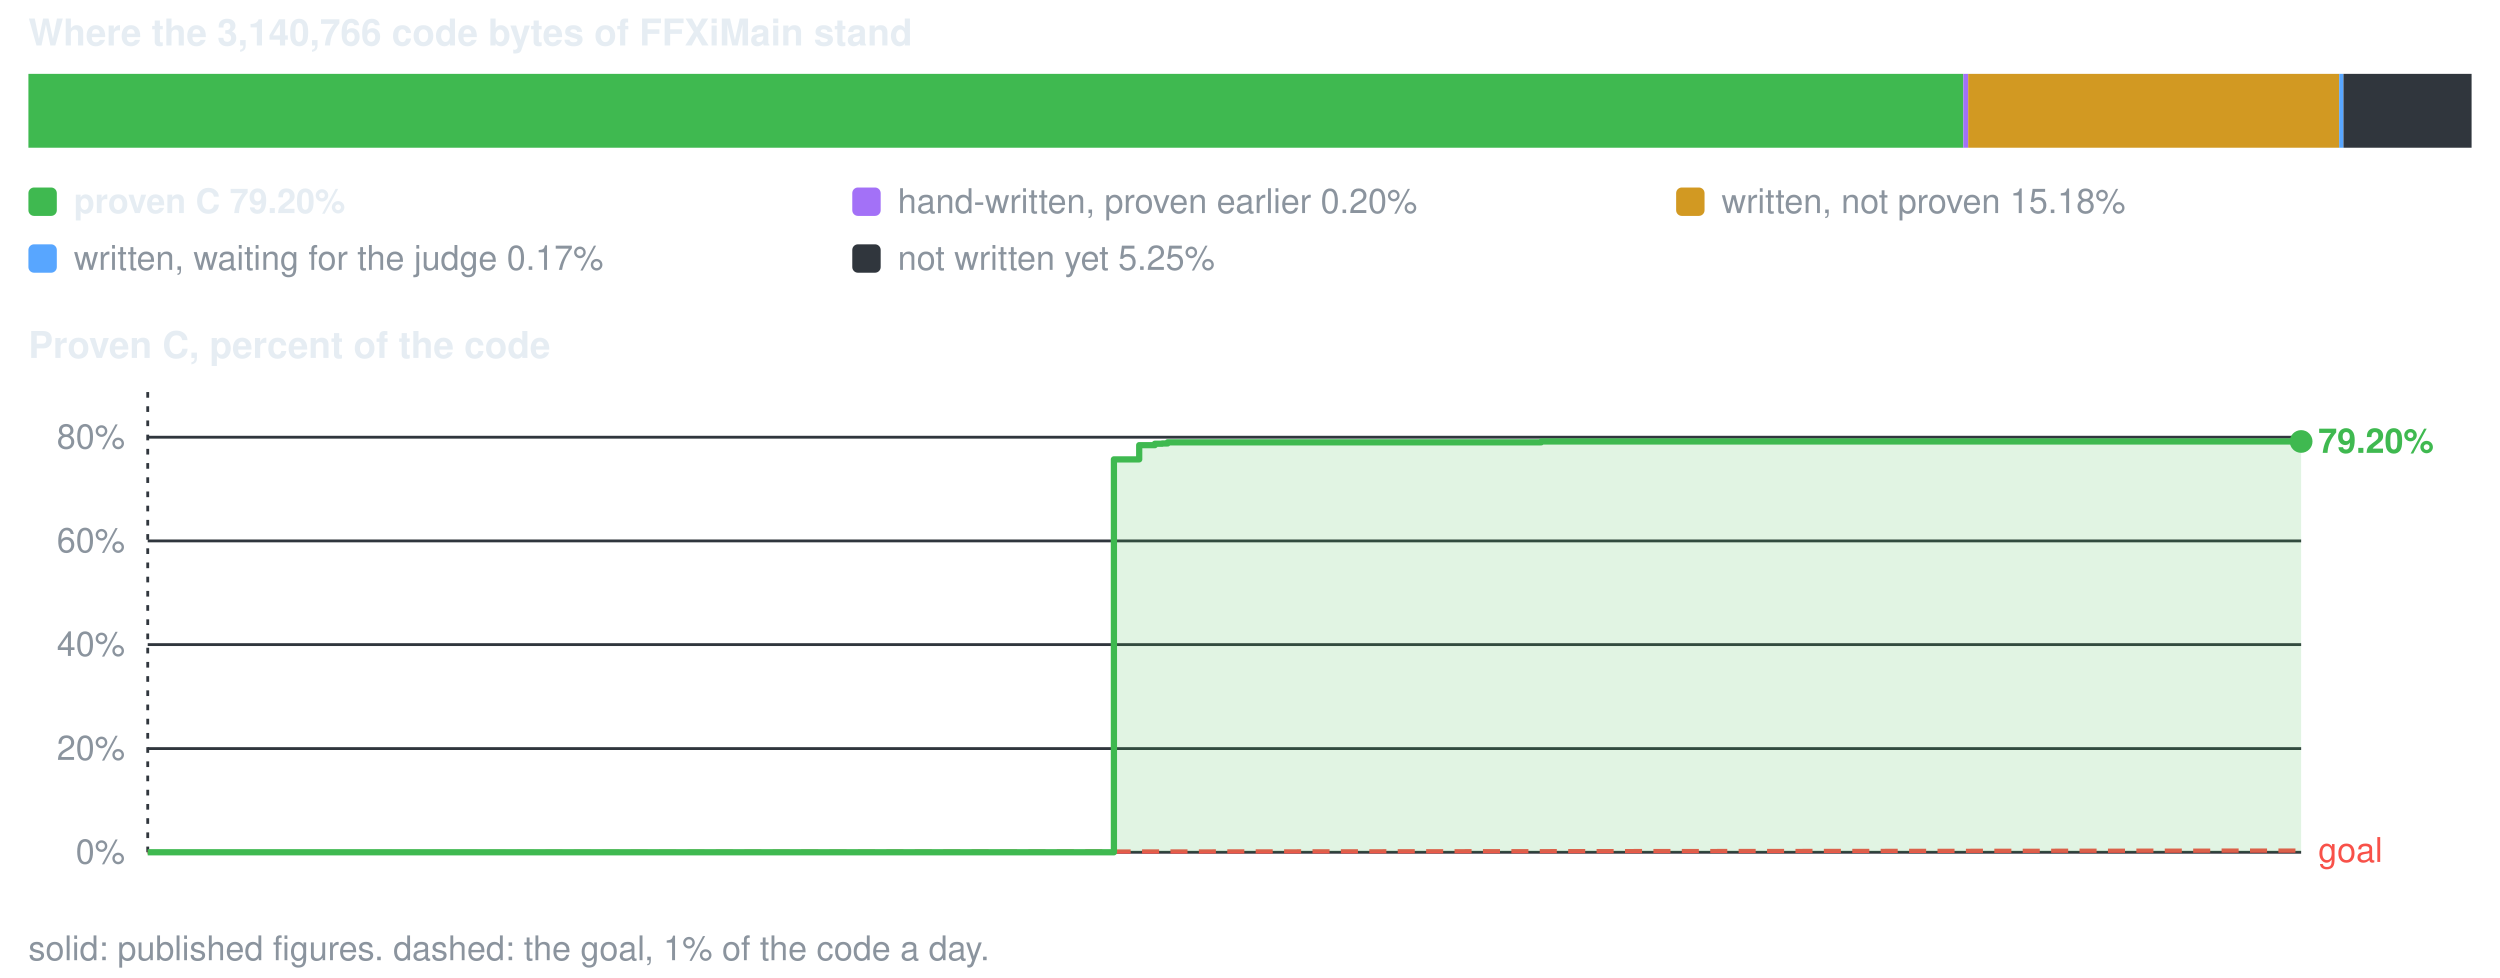
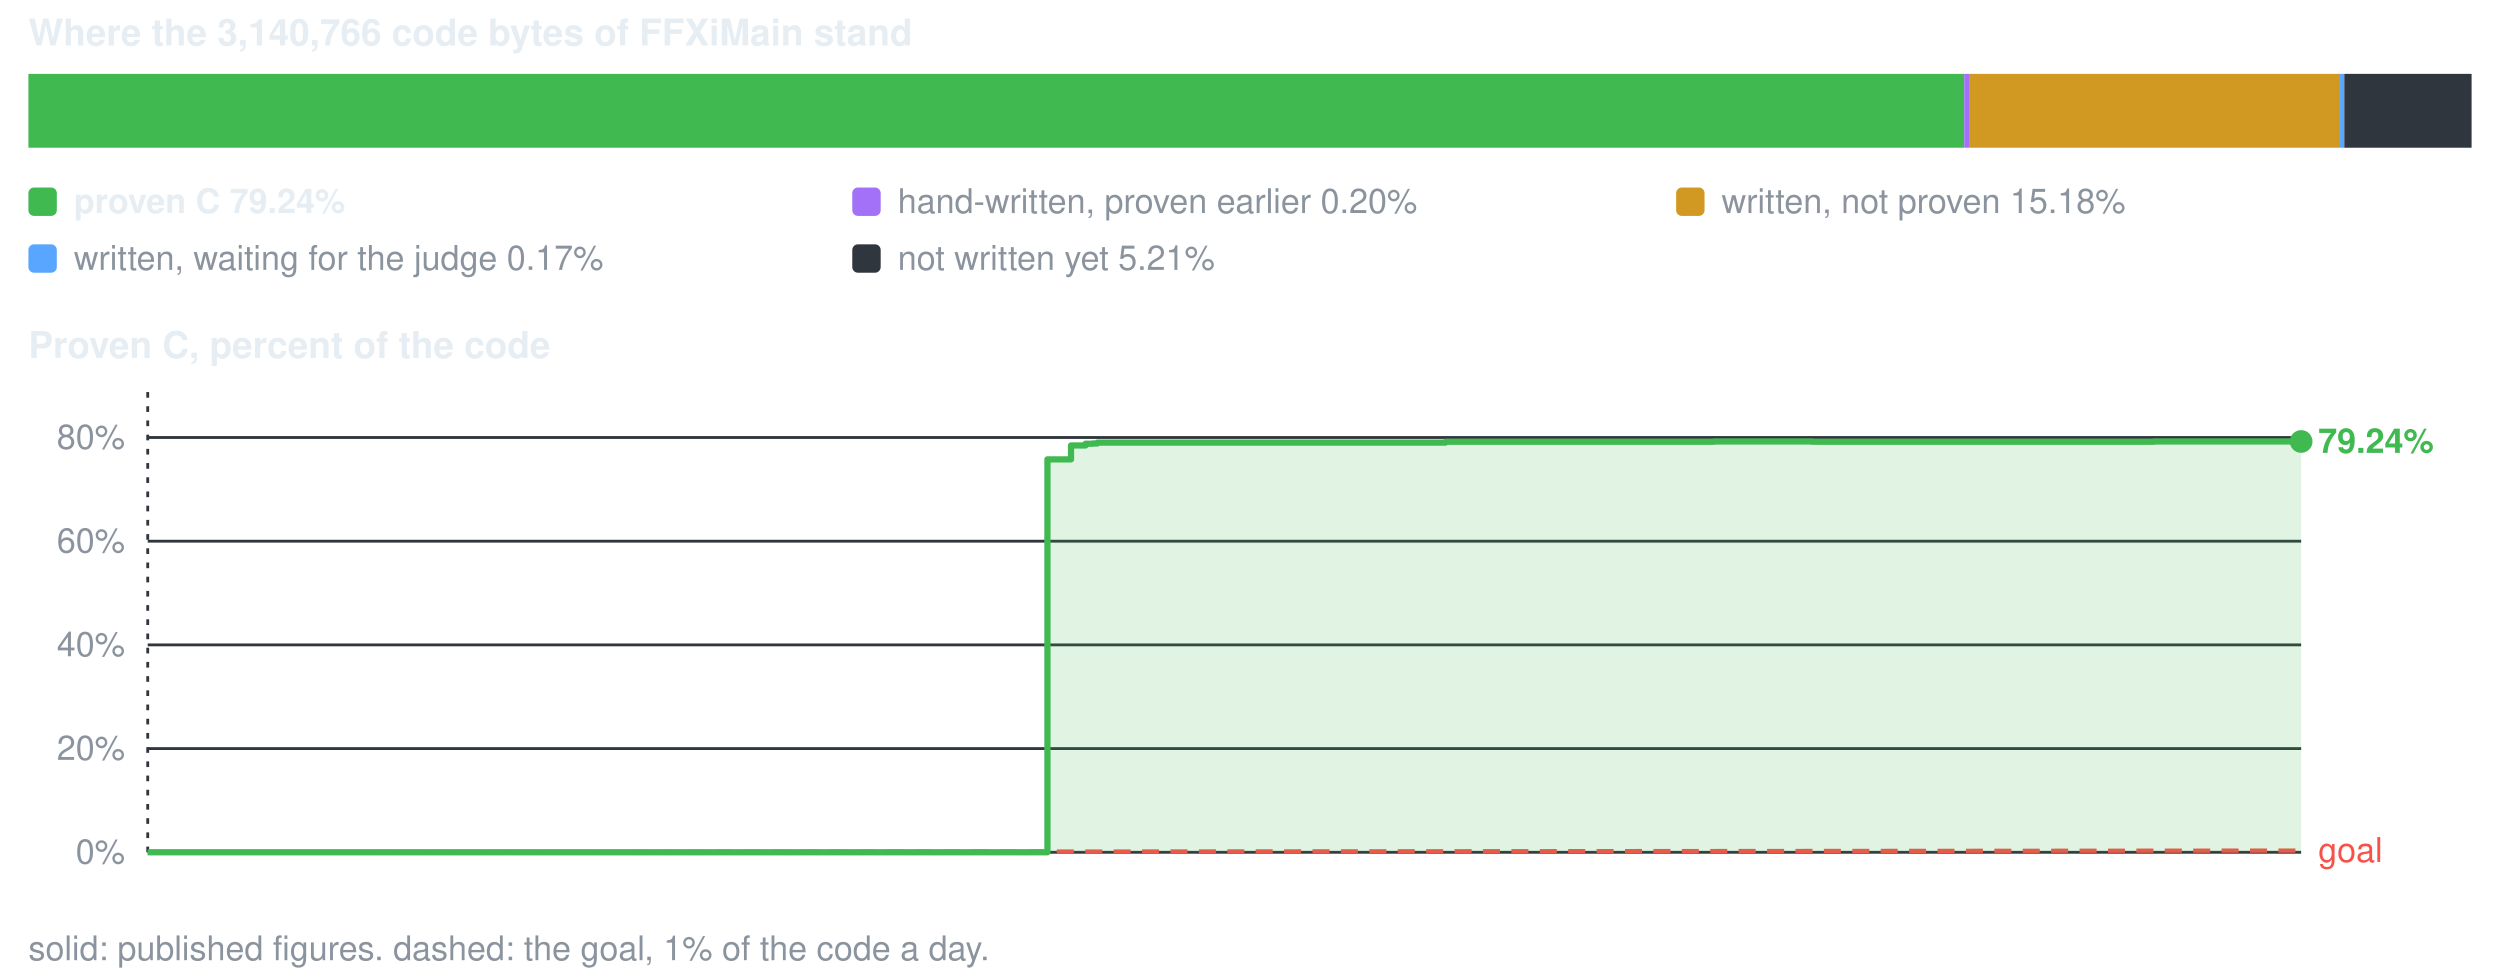
<svg xmlns="http://www.w3.org/2000/svg" viewBox="0 0 880 344" width="880" height="344" role="img" aria-label="conversion progress">
  <style>text{font-family:-apple-system,BlinkMacSystemFont,'Segoe UI',Helvetica,Arial,sans-serif;font-size:12px;fill:#8b949e}.s{fill:#e6edf3;font-weight:600}.b{font-size:13px}</style>
  <text x="10" y="16" class="s b">Where the 3,140,766 code bytes of FFXiMain stand</text>
-   <rect x="10.0" y="26" width="681.1" height="26" fill="#3fb950" />
-   <rect x="691.1" y="26" width="1.7" height="26" fill="#a371f7" />
-   <rect x="692.8" y="26" width="130.6" height="26" fill="#d29922" />
-   <rect x="823.4" y="26" width="1.5" height="26" fill="#58a6ff" />
-   <rect x="824.9" y="26" width="45.1" height="26" fill="#30363d" />
+   <rect x="10.0" y="26" width="681.4" height="26" fill="#3fb950" />
+   <rect x="691.4" y="26" width="1.7" height="26" fill="#a371f7" />
+   <rect x="693.1" y="26" width="130.6" height="26" fill="#d29922" />
+   <rect x="823.7" y="26" width="1.5" height="26" fill="#58a6ff" />
+   <rect x="825.2" y="26" width="44.8" height="26" fill="#30363d" />
  <rect x="10" y="66" width="10" height="10" rx="2" fill="#3fb950" />
-   <text x="26" y="75" class="s">proven C 79.20%</text>
+   <text x="26" y="75" class="s">proven C 79.24%</text>
  <rect x="300" y="66" width="10" height="10" rx="2" fill="#a371f7" />
  <text x="316" y="75">hand-written, proven earlier 0.20%</text>
  <rect x="590" y="66" width="10" height="10" rx="2" fill="#d29922" />
  <text x="606" y="75">written, not proven 15.18%</text>
  <rect x="10" y="86" width="10" height="10" rx="2" fill="#58a6ff" />
  <text x="26" y="95">written, waiting for the judge 0.17%</text>
  <rect x="300" y="86" width="10" height="10" rx="2" fill="#30363d" />
-   <text x="316" y="95">not written yet 5.25%</text>
+   <text x="316" y="95">not written yet 5.21%</text>
  <text x="10" y="126" class="s b">Proven C, percent of the code</text>
  <line x1="52" y1="300.0" x2="810" y2="300.0" stroke="#30363d" stroke-width="1" />
  <text x="44" y="304.0" text-anchor="end">0%</text>
  <line x1="52" y1="263.5" x2="810" y2="263.5" stroke="#30363d" stroke-width="1" />
  <text x="44" y="267.5" text-anchor="end">20%</text>
-   <line x1="52" y1="226.9" x2="810" y2="226.9" stroke="#30363d" stroke-width="1" />
-   <text x="44" y="230.9" text-anchor="end">40%</text>
-   <line x1="52" y1="190.4" x2="810" y2="190.4" stroke="#30363d" stroke-width="1" />
-   <text x="44" y="194.4" text-anchor="end">60%</text>
-   <line x1="52" y1="153.9" x2="810" y2="153.9" stroke="#30363d" stroke-width="1" />
-   <text x="44" y="157.9" text-anchor="end">80%</text>
+   <line x1="52" y1="227.0" x2="810" y2="227.0" stroke="#30363d" stroke-width="1" />
+   <text x="44" y="231.0" text-anchor="end">40%</text>
+   <line x1="52" y1="190.5" x2="810" y2="190.5" stroke="#30363d" stroke-width="1" />
+   <text x="44" y="194.5" text-anchor="end">60%</text>
+   <line x1="52" y1="154.0" x2="810" y2="154.0" stroke="#30363d" stroke-width="1" />
+   <text x="44" y="158.0" text-anchor="end">80%</text>
  <line x1="52.0" y1="138" x2="52.0" y2="300" stroke="#30363d" stroke-width="1" stroke-dasharray="2 3" />
  <line x1="52.0" y1="300.0" x2="810.0" y2="299.4" stroke="#f85149" stroke-width="1.5" stroke-dasharray="6 4" />
  <text x="816.0" y="303.4" style="fill:#f85149">goal</text>
-   <path d="M52.0 300.0 H392.1 V161.7 H401.0 V156.7 H406.5 V156.2 H409.1 V156.1 H411.0 V155.7 H411.5 V155.7 H542.5 V155.4 H590.0 V155.4 H643.8 V155.4 H644.3 V155.4 H681.1 V155.4 H757.0 V155.4 H810.0 V155.4 V300.0 H52.0 Z" fill="#3fb950" fill-opacity="0.16" />
-   <path d="M52.0 300.0 H392.1 V161.7 H401.0 V156.7 H406.5 V156.2 H409.1 V156.1 H411.0 V155.7 H411.5 V155.7 H542.5 V155.4 H590.0 V155.4 H643.8 V155.4 H644.3 V155.4 H681.1 V155.4 H757.0 V155.4 H810.0 V155.4" fill="none" stroke="#3fb950" stroke-width="2.2" stroke-linejoin="round" />
+   <path d="M52.0 300.0 H368.7 V161.7 H377.0 V156.8 H382.1 V156.2 H384.6 V156.1 H386.3 V155.8 H386.8 V155.8 H508.8 V155.5 H553.0 V155.5 H603.2 V155.4 H603.6 V155.4 H637.9 V155.5 H708.5 V155.5 H758.1 V155.4 H810.0 V155.4 V300.0 H52.0 Z" fill="#3fb950" fill-opacity="0.16" />
+   <path d="M52.0 300.0 H368.7 V161.7 H377.0 V156.8 H382.1 V156.2 H384.6 V156.1 H386.3 V155.8 H386.8 V155.8 H508.8 V155.5 H553.0 V155.5 H603.2 V155.4 H603.6 V155.4 H637.9 V155.5 H708.5 V155.5 H758.1 V155.4 H810.0 V155.4" fill="none" stroke="#3fb950" stroke-width="2.2" stroke-linejoin="round" />
  <circle cx="810.0" cy="155.4" r="4" fill="#3fb950" />
-   <text x="816.0" y="159.4" class="s" style="fill:#3fb950">79.20%</text>
+   <text x="816.0" y="159.4" class="s" style="fill:#3fb950">79.24%</text>
  <text x="10" y="338">solid: published figures. dashed: the goal, 1% of the code a day.</text>
</svg>
